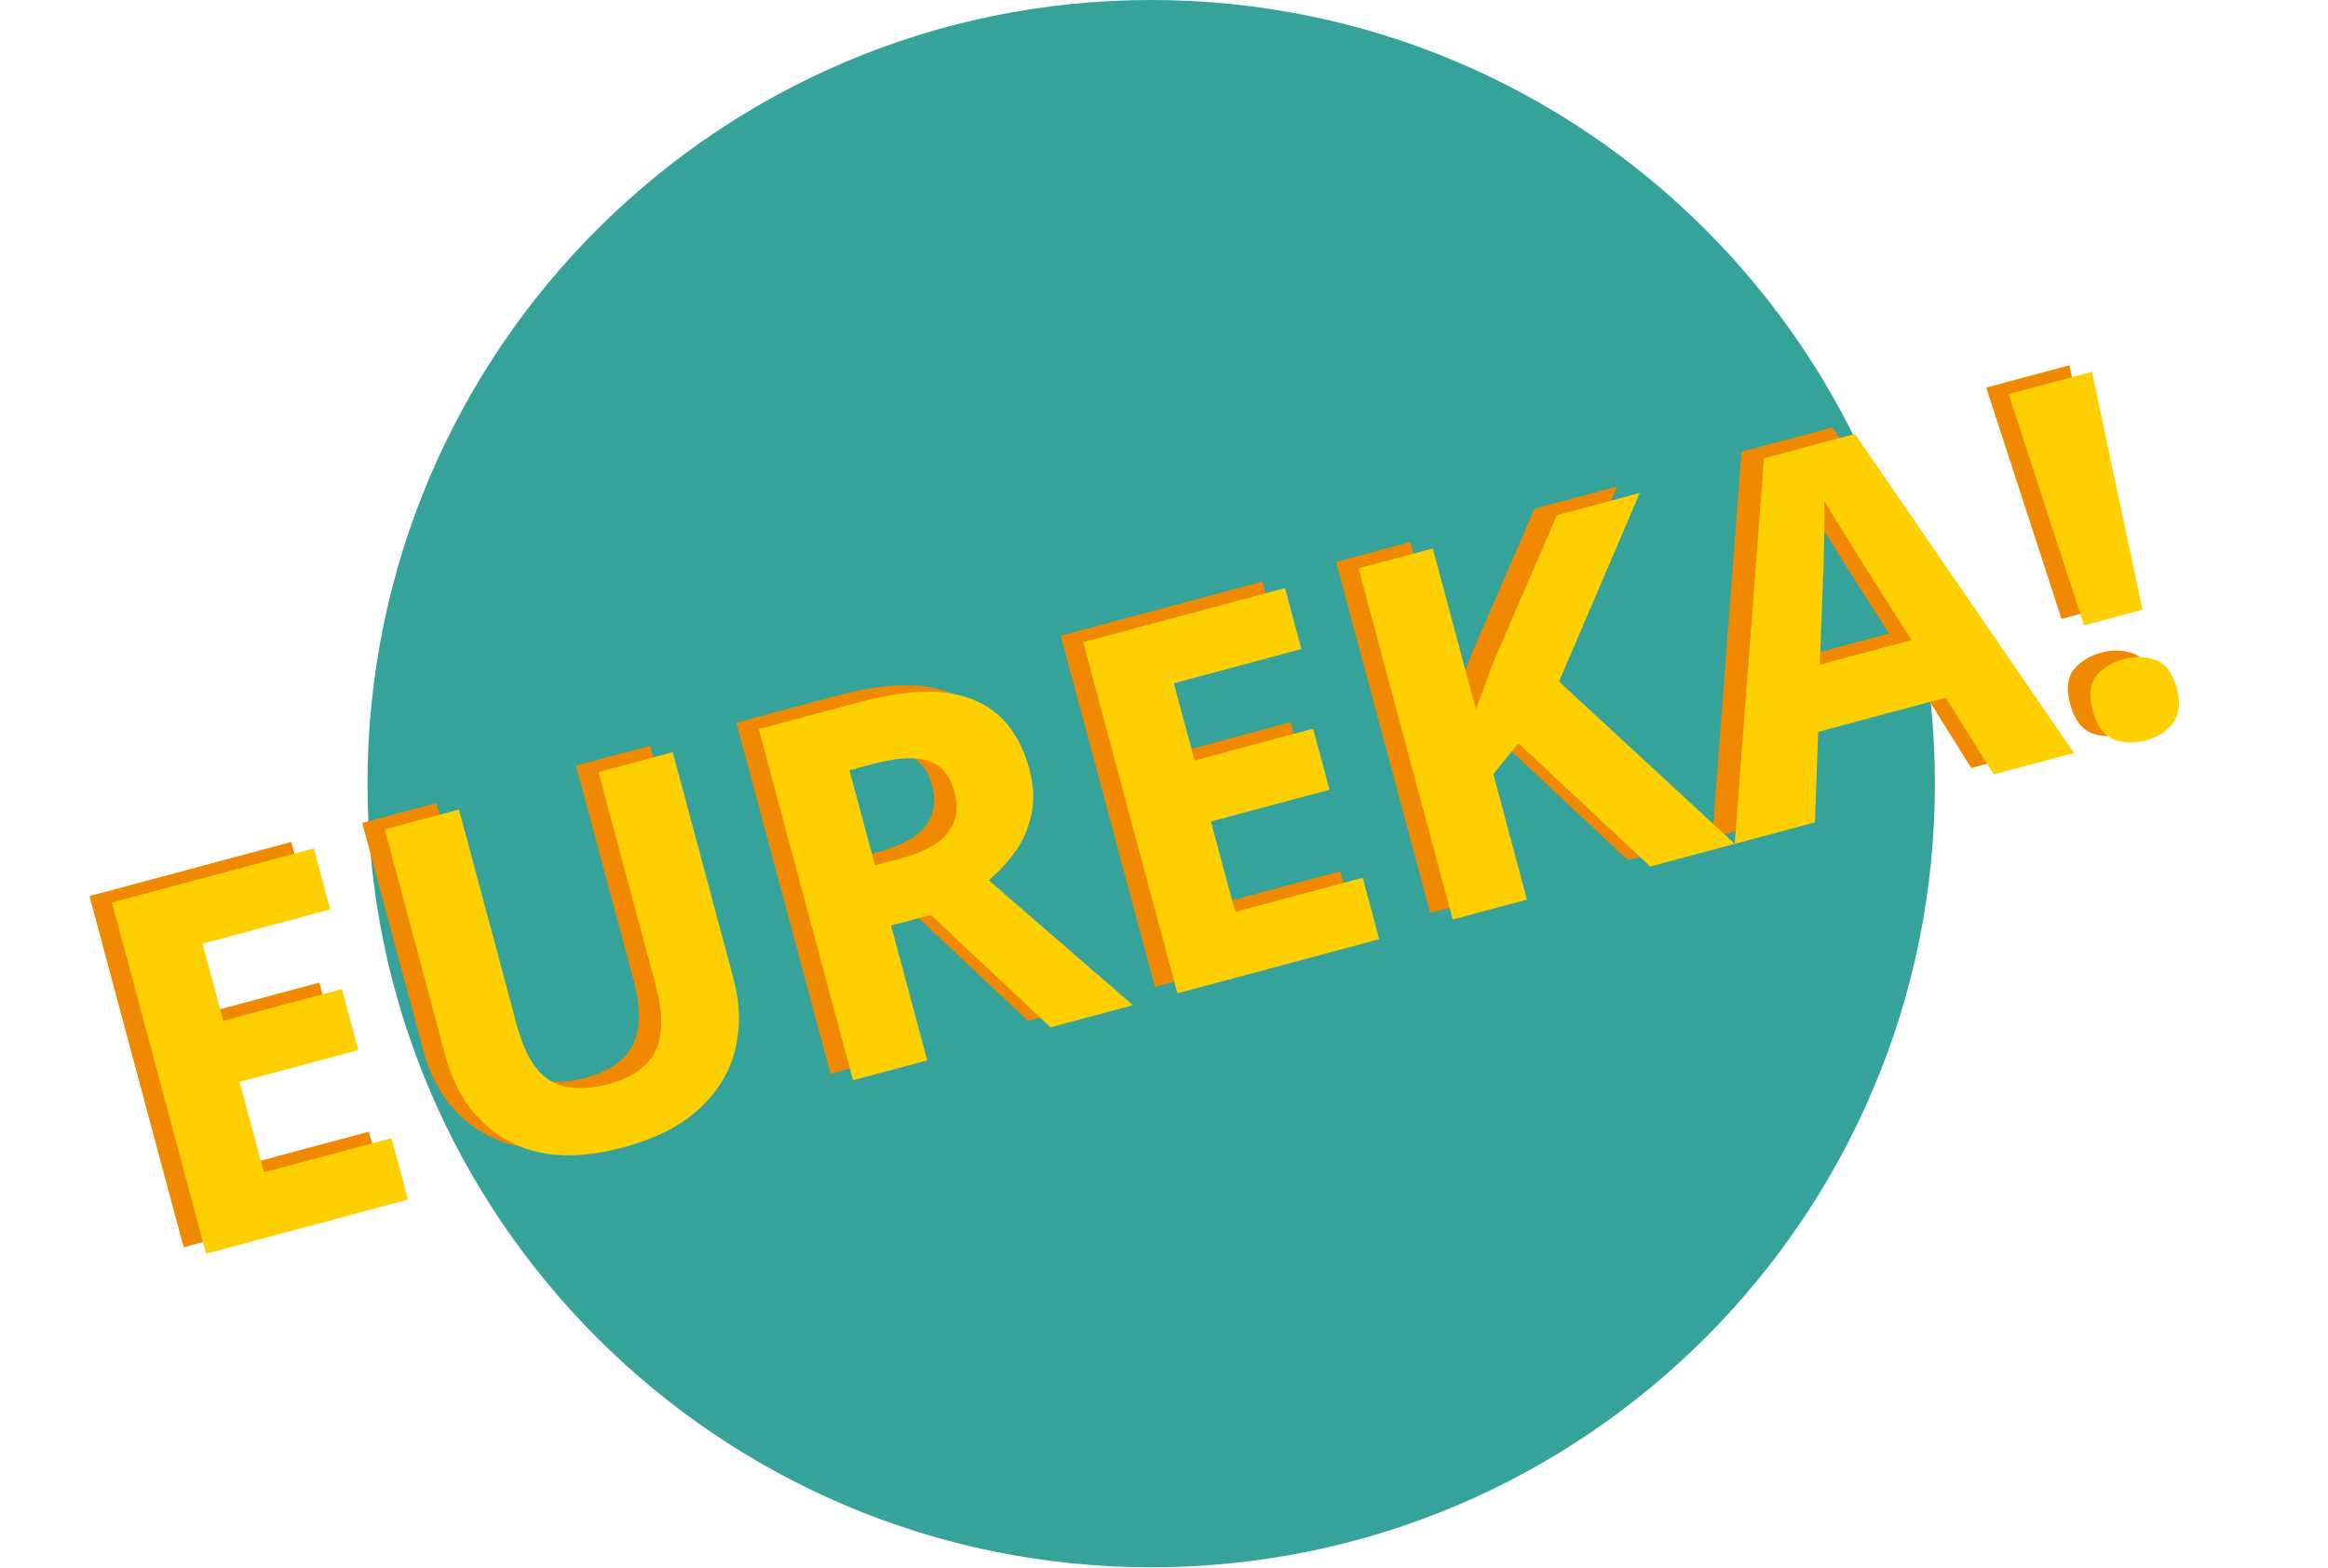
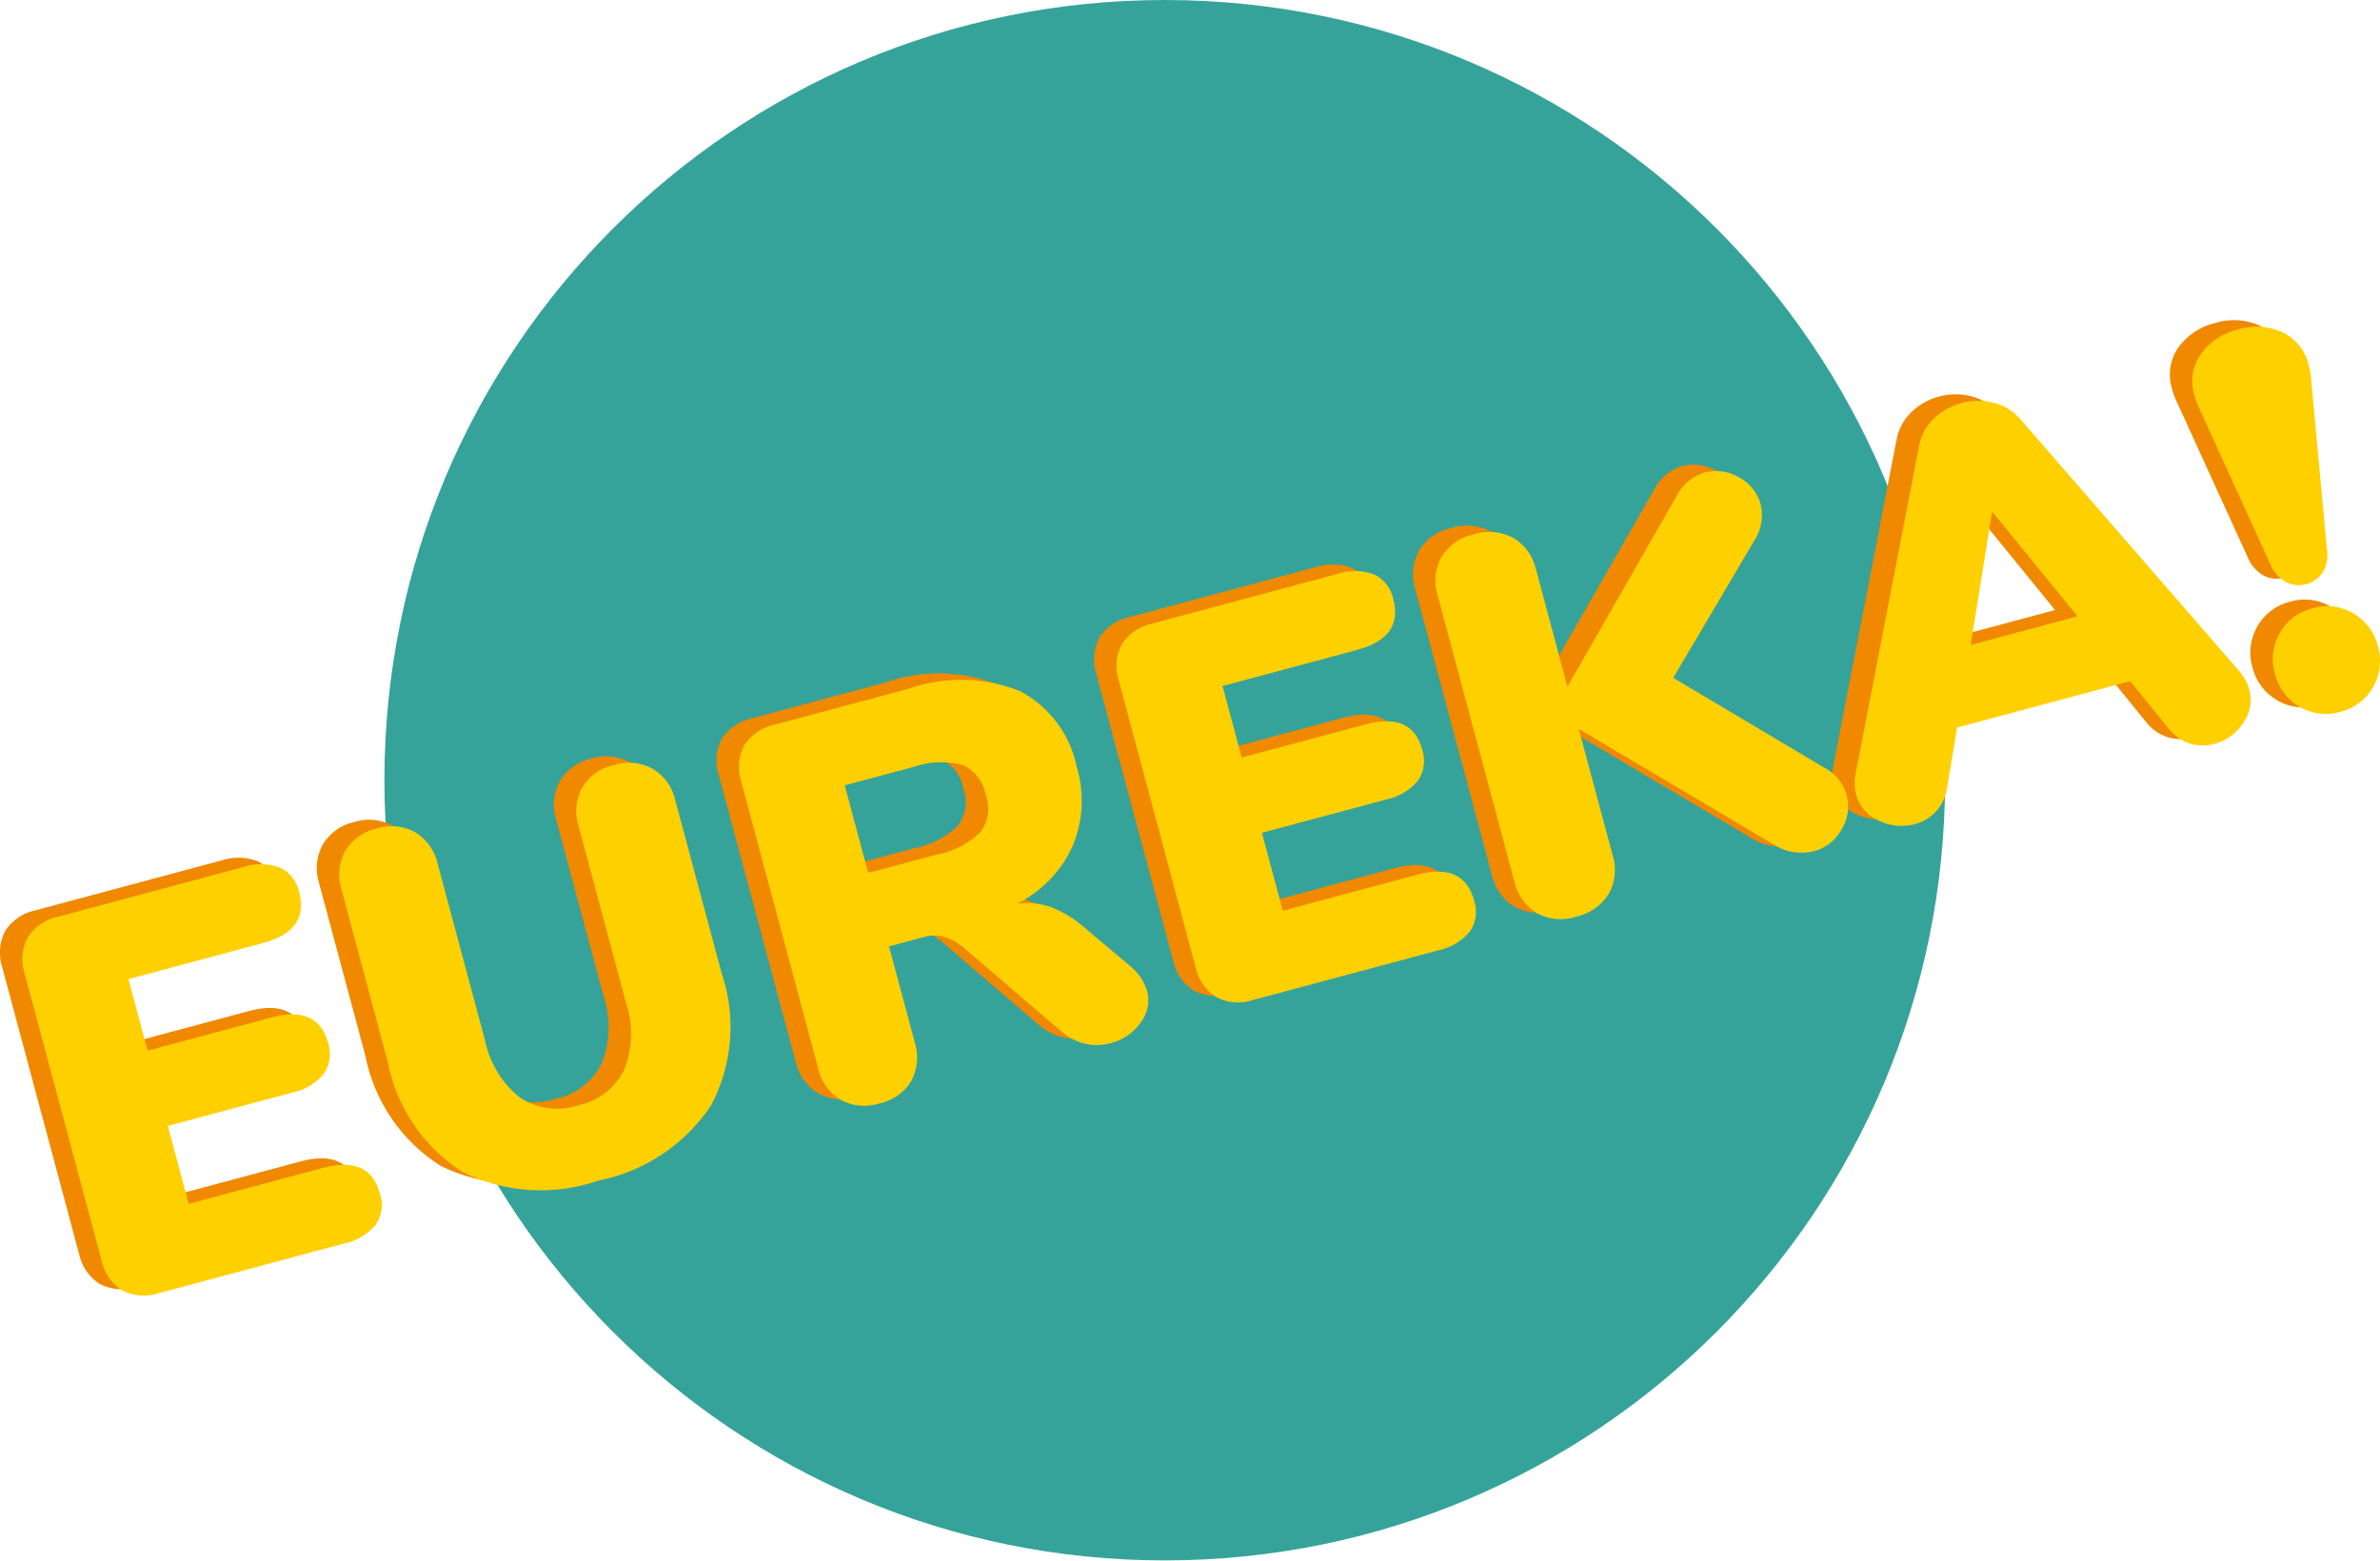
- <svg xmlns="http://www.w3.org/2000/svg" font-weight="bold" width="82.351" height="55.447" viewBox="0 0 82.351 55.447">
-   <defs>
-     <style>.a{fill:#36a39a;}.b{fill:#f08800;}.b,.c{font-size:18px;font-family:SegoeUIBlack, Segoe UI;}.c{fill:#ffd000;}</style>
-   </defs>
-   <g transform="translate(-50 -152.864)">
-     <ellipse class="a" cx="27.723" cy="27.723" rx="27.723" ry="27.723" transform="translate(63 152.864)" />
-     <g transform="translate(50 158.319)">
-       <text class="b" transform="matrix(0.966, -0.259, 0.259, 0.966, 42.589, 28.991)">
-         <tspan x="-38.988" y="0">EUREKA!</tspan>
-       </text>
-       <text class="c" transform="matrix(0.966, -0.259, 0.259, 0.966, 43.385, 29.22)">
-         <tspan x="-38.988" y="0">EUREKA!</tspan>
-       </text>
+ <svg xmlns="http://www.w3.org/2000/svg" width="78.387" height="51.402" viewBox="0 0 78.387 51.402">
+   <g id="Grupo_498" data-name="Grupo 498" transform="translate(1341.105 -1909.652)">
+     <circle id="Elipse_30" data-name="Elipse 30" cx="25.701" cy="25.701" r="25.701" transform="translate(-1328.444 1909.652)" fill="#36a39a" />
+     <g id="Grupo_355" data-name="Grupo 355">
+       <g id="EUREKA_" data-name="EUREKA ">
+         <g id="EUREKA_2" data-name="EUREKA 2" style="mix-blend-mode: normal;isolation: isolate">
+           <g id="Grupo_1915" data-name="Grupo 1915" style="mix-blend-mode: normal;isolation: isolate">
+             <path id="Caminho_13694" data-name="Caminho 13694" d="M-1337.819,1951.949a1.552,1.552,0,0,1-.685-1.005l-2.522-9.409a1.557,1.557,0,0,1,.089-1.212,1.552,1.552,0,0,1,1-.684l6.086-1.632a1.826,1.826,0,0,1,1.227.011,1.158,1.158,0,0,1,.633.811q.339,1.265-1.191,1.676l-4.432,1.189.631,2.356,4.081-1.094q1.53-.41,1.866.839a1.159,1.159,0,0,1-.142,1.018,1.843,1.843,0,0,1-1.059.623l-4.081,1.094.689,2.567,4.433-1.188q1.529-.411,1.869.856a1.155,1.155,0,0,1-.142,1.019,1.837,1.837,0,0,1-1.058.623l-6.085,1.631A1.553,1.553,0,0,1-1337.819,1951.949Z" fill="#f08800" />
+             <path id="Caminho_13695" data-name="Caminho 13695" d="M-1326.6,1948.054a5.562,5.562,0,0,1-2.474-3.635l-1.523-5.68a1.611,1.611,0,0,1,.122-1.267,1.611,1.611,0,0,1,1.036-.741,1.609,1.609,0,0,1,1.268.123,1.619,1.619,0,0,1,.74,1.036l1.556,5.8a3.255,3.255,0,0,0,1.149,1.9,2.187,2.187,0,0,0,1.917.259,2.183,2.183,0,0,0,1.531-1.184,3.254,3.254,0,0,0,.046-2.217l-1.556-5.8a1.612,1.612,0,0,1,.122-1.267,1.611,1.611,0,0,1,1.036-.741,1.644,1.644,0,0,1,1.276.121,1.592,1.592,0,0,1,.749,1.033l1.523,5.681a5.525,5.525,0,0,1-.343,4.381,5.816,5.816,0,0,1-3.719,2.477A5.8,5.8,0,0,1-1326.6,1948.054Z" fill="#f08800" />
+             <path id="Caminho_13696" data-name="Caminho 13696" d="M-1304.067,1942.069a1.209,1.209,0,0,1-.214,1.066,1.724,1.724,0,0,1-.981.668,1.755,1.755,0,0,1-.843.02,1.823,1.823,0,0,1-.789-.412l-3.182-2.728a1.9,1.9,0,0,0-.657-.38,1.258,1.258,0,0,0-.688.006l-1.143.307.844,3.146a1.65,1.65,0,0,1-.108,1.283,1.6,1.6,0,0,1-1.045.743,1.633,1.633,0,0,1-1.285-.118,1.63,1.63,0,0,1-.744-1.054l-2.523-9.409a1.553,1.553,0,0,1,.089-1.212,1.555,1.555,0,0,1,1.005-.684l4.414-1.184a5.243,5.243,0,0,1,3.646.07,3.637,3.637,0,0,1,1.893,2.518,3.854,3.854,0,0,1-.136,2.591,3.934,3.934,0,0,1-1.829,1.894,2.468,2.468,0,0,1,1.114.116,3.749,3.749,0,0,1,1.094.669l1.511,1.272A1.708,1.708,0,0,1-1304.067,1942.069Zm-5.483-5.222a1.289,1.289,0,0,0,.174-1.216,1.341,1.341,0,0,0-.766-.991,2.751,2.751,0,0,0-1.63.069l-2.252.6.774,2.885,2.252-.6A2.783,2.783,0,0,0-1309.55,1936.847Z" fill="#f08800" />
+             <path id="Caminho_13697" data-name="Caminho 13697" d="M-1301.784,1942.288a1.554,1.554,0,0,1-.685-1.005l-2.522-9.41a1.549,1.549,0,0,1,.09-1.212,1.55,1.55,0,0,1,1-.684l6.085-1.631a1.828,1.828,0,0,1,1.228.011,1.153,1.153,0,0,1,.633.81q.339,1.266-1.191,1.677l-4.432,1.188.632,2.357,4.081-1.094q1.529-.411,1.864.838a1.152,1.152,0,0,1-.142,1.018,1.827,1.827,0,0,1-1.058.623l-4.08,1.094.688,2.568,4.433-1.189q1.529-.409,1.869.857a1.15,1.15,0,0,1-.142,1.017,1.832,1.832,0,0,1-1.058.625l-6.085,1.631A1.553,1.553,0,0,1-1301.784,1942.288Z" fill="#f08800" />
+             <path id="Caminho_13698" data-name="Caminho 13698" d="M-1281.025,1935.627a1.453,1.453,0,0,1-.166,1.139,1.472,1.472,0,0,1-.92.717,1.7,1.7,0,0,1-1.347-.242l-6.389-3.791,1.113,4.15a1.621,1.621,0,0,1-.126,1.287,1.693,1.693,0,0,1-1.081.752,1.637,1.637,0,0,1-1.285-.117,1.639,1.639,0,0,1-.744-1.055l-2.523-9.408a1.618,1.618,0,0,1,.122-1.268,1.632,1.632,0,0,1,1.054-.745,1.694,1.694,0,0,1,1.312.111,1.6,1.6,0,0,1,.748,1.034l1.037,3.869,3.608-6.3a1.461,1.461,0,0,1,.91-.753,1.468,1.468,0,0,1,1.136.159,1.417,1.417,0,0,1,.711.892,1.532,1.532,0,0,1-.222,1.211l-2.658,4.5,4.979,2.963A1.421,1.421,0,0,1-1281.025,1935.627Z" fill="#f08800" />
+             <path id="Caminho_13699" data-name="Caminho 13699" d="M-1267.763,1932.147a1.307,1.307,0,0,1-.2,1.11,1.634,1.634,0,0,1-.955.69,1.407,1.407,0,0,1-.8-.013,1.475,1.475,0,0,1-.7-.492l-1.268-1.564-5.7,1.529-.333,1.992a1.452,1.452,0,0,1-.366.777,1.457,1.457,0,0,1-.692.411,1.694,1.694,0,0,1-1.189-.114,1.283,1.283,0,0,1-.748-.855,1.577,1.577,0,0,1-.017-.694l2.088-10.777a1.689,1.689,0,0,1,.482-.91,2.041,2.041,0,0,1,.924-.523,2.081,2.081,0,0,1,1.054-.009,1.689,1.689,0,0,1,.882.546l7.2,8.288A1.563,1.563,0,0,1-1267.763,1932.147Zm-5.658-2.4-2.811-3.451-.707,4.394Z" fill="#f08800" />
+             <path id="Caminho_13700" data-name="Caminho 13700" d="M-1266.573,1928.6a1.234,1.234,0,0,1-.514-.617l-2.382-5.224a1.954,1.954,0,0,1-.093-.277,1.58,1.58,0,0,1,.2-1.383,2.106,2.106,0,0,1,1.226-.811,2.065,2.065,0,0,1,1.477.1,1.618,1.618,0,0,1,.861,1.107,1.874,1.874,0,0,1,.059.287l.529,5.7a1.16,1.16,0,0,1-.119.787.892.892,0,0,1-.558.414A.9.9,0,0,1-1266.573,1928.6Zm.463,4.117a1.721,1.721,0,0,1-.81-1.084,1.725,1.725,0,0,1,.159-1.343,1.7,1.7,0,0,1,1.09-.82,1.677,1.677,0,0,1,1.337.17,1.723,1.723,0,0,1,.809,1.083,1.727,1.727,0,0,1-.159,1.344,1.673,1.673,0,0,1-1.072.815A1.7,1.7,0,0,1-1266.11,1932.722Z" fill="#f08800" />
+           </g>
+         </g>
+       </g>
+       <g id="EUREKA_2-2" data-name="EUREKA 2-2">
+         <g id="EUREKA_3" data-name="EUREKA 3" style="mix-blend-mode: normal;isolation: isolate">
+           <g id="Grupo_1916" data-name="Grupo 1916" style="mix-blend-mode: normal;isolation: isolate">
+             <path id="Caminho_13701" data-name="Caminho 13701" d="M-1337.08,1952.161a1.556,1.556,0,0,1-.685-1.005l-2.522-9.41a1.55,1.55,0,0,1,.09-1.211,1.551,1.551,0,0,1,1-.684l6.085-1.632a1.819,1.819,0,0,1,1.227.012,1.149,1.149,0,0,1,.633.809q.339,1.266-1.191,1.677l-4.432,1.189.632,2.356,4.081-1.094q1.528-.409,1.865.839a1.156,1.156,0,0,1-.142,1.018,1.839,1.839,0,0,1-1.059.623l-4.08,1.094.688,2.567,4.433-1.188q1.529-.411,1.869.856a1.155,1.155,0,0,1-.142,1.019,1.834,1.834,0,0,1-1.057.623l-6.086,1.631A1.549,1.549,0,0,1-1337.08,1952.161Z" fill="#ffd000" />
+             <path id="Caminho_13702" data-name="Caminho 13702" d="M-1325.861,1948.266a5.564,5.564,0,0,1-2.475-3.635l-1.522-5.68a1.611,1.611,0,0,1,.122-1.267,1.608,1.608,0,0,1,1.036-.74,1.606,1.606,0,0,1,1.267.122,1.614,1.614,0,0,1,.741,1.036l1.555,5.8a3.252,3.252,0,0,0,1.15,1.9,2.184,2.184,0,0,0,1.917.26,2.184,2.184,0,0,0,1.53-1.184,3.257,3.257,0,0,0,.046-2.218l-1.556-5.8a1.612,1.612,0,0,1,.122-1.267,1.61,1.61,0,0,1,1.036-.74,1.642,1.642,0,0,1,1.277.12,1.6,1.6,0,0,1,.749,1.033l1.522,5.681a5.521,5.521,0,0,1-.343,4.381,5.813,5.813,0,0,1-3.718,2.477A5.794,5.794,0,0,1-1325.861,1948.266Z" fill="#ffd000" />
+             <path id="Caminho_13703" data-name="Caminho 13703" d="M-1303.328,1942.282a1.21,1.21,0,0,1-.214,1.066,1.727,1.727,0,0,1-.981.668,1.767,1.767,0,0,1-.842.019,1.819,1.819,0,0,1-.789-.412l-3.183-2.728a1.871,1.871,0,0,0-.657-.379,1.248,1.248,0,0,0-.688.005l-1.142.307.843,3.147a1.65,1.65,0,0,1-.108,1.283,1.6,1.6,0,0,1-1.045.741,1.633,1.633,0,0,1-1.285-.116,1.639,1.639,0,0,1-.744-1.054l-2.523-9.41a1.558,1.558,0,0,1,.089-1.212,1.561,1.561,0,0,1,1.005-.684l4.414-1.184a5.251,5.251,0,0,1,3.647.07,3.638,3.638,0,0,1,1.892,2.518,3.854,3.854,0,0,1-.136,2.591,3.932,3.932,0,0,1-1.829,1.9,2.474,2.474,0,0,1,1.115.115,3.729,3.729,0,0,1,1.093.669l1.511,1.272A1.7,1.7,0,0,1-1303.328,1942.282Zm-5.483-5.223a1.289,1.289,0,0,0,.174-1.216,1.338,1.338,0,0,0-.765-.991,2.743,2.743,0,0,0-1.63.069l-2.252.6.773,2.885,2.252-.6A2.783,2.783,0,0,0-1308.811,1937.059Z" fill="#ffd000" />
+             <path id="Caminho_13704" data-name="Caminho 13704" d="M-1301.045,1942.5a1.547,1.547,0,0,1-.685-1l-2.522-9.41a1.548,1.548,0,0,1,.09-1.212,1.55,1.55,0,0,1,1-.683l6.085-1.632a1.825,1.825,0,0,1,1.227.011,1.148,1.148,0,0,1,.633.81q.341,1.266-1.19,1.677l-4.433,1.189.632,2.356,4.081-1.094q1.529-.411,1.864.838a1.152,1.152,0,0,1-.141,1.019,1.845,1.845,0,0,1-1.059.623l-4.08,1.093.688,2.568,4.433-1.189q1.528-.409,1.869.857a1.144,1.144,0,0,1-.142,1.017,1.821,1.821,0,0,1-1.058.624l-6.085,1.632A1.549,1.549,0,0,1-1301.045,1942.5Z" fill="#ffd000" />
+             <path id="Caminho_13705" data-name="Caminho 13705" d="M-1280.286,1935.839a1.449,1.449,0,0,1-.166,1.139,1.476,1.476,0,0,1-.92.718,1.7,1.7,0,0,1-1.347-.243l-6.389-3.791,1.113,4.15a1.616,1.616,0,0,1-.126,1.288,1.694,1.694,0,0,1-1.08.751,1.637,1.637,0,0,1-1.285-.117,1.635,1.635,0,0,1-.745-1.054l-2.523-9.409a1.618,1.618,0,0,1,.122-1.268,1.634,1.634,0,0,1,1.054-.745,1.689,1.689,0,0,1,1.312.112,1.592,1.592,0,0,1,.748,1.033l1.037,3.869,3.608-6.3a1.47,1.47,0,0,1,.91-.753,1.467,1.467,0,0,1,1.136.158,1.428,1.428,0,0,1,.712.894,1.535,1.535,0,0,1-.223,1.21l-2.658,4.5,4.979,2.963A1.422,1.422,0,0,1-1280.286,1935.839Z" fill="#ffd000" />
+             <path id="Caminho_13706" data-name="Caminho 13706" d="M-1267.024,1932.359a1.3,1.3,0,0,1-.2,1.11,1.631,1.631,0,0,1-.955.69,1.409,1.409,0,0,1-.8-.013,1.481,1.481,0,0,1-.7-.492l-1.267-1.564-5.7,1.529-.333,1.992a1.444,1.444,0,0,1-.366.777,1.444,1.444,0,0,1-.691.411,1.691,1.691,0,0,1-1.19-.114,1.287,1.287,0,0,1-.748-.856,1.572,1.572,0,0,1-.016-.693l2.087-10.776a1.688,1.688,0,0,1,.482-.911,2.048,2.048,0,0,1,.925-.523,2.044,2.044,0,0,1,1.053-.008,1.681,1.681,0,0,1,.882.545l7.2,8.288A1.554,1.554,0,0,1-1267.024,1932.359Zm-5.658-2.405-2.81-3.45-.707,4.394Z" fill="#ffd000" />
+             <path id="Caminho_13707" data-name="Caminho 13707" d="M-1265.834,1928.817a1.23,1.23,0,0,1-.514-.617l-2.382-5.224a1.841,1.841,0,0,1-.092-.277,1.573,1.573,0,0,1,.2-1.383,2.1,2.1,0,0,1,1.225-.81,2.066,2.066,0,0,1,1.477.095,1.615,1.615,0,0,1,.861,1.107,1.915,1.915,0,0,1,.059.287l.529,5.7a1.157,1.157,0,0,1-.119.786.9.9,0,0,1-.558.414A.9.9,0,0,1-1265.834,1928.817Zm.463,4.117a1.727,1.727,0,0,1-.81-1.084,1.725,1.725,0,0,1,.159-1.343,1.7,1.7,0,0,1,1.09-.82,1.677,1.677,0,0,1,1.337.17,1.723,1.723,0,0,1,.809,1.083,1.727,1.727,0,0,1-.158,1.344,1.678,1.678,0,0,1-1.073.815A1.7,1.7,0,0,1-1265.371,1932.934Z" fill="#ffd000" />
+           </g>
+         </g>
+       </g>
    </g>
  </g>
</svg>
